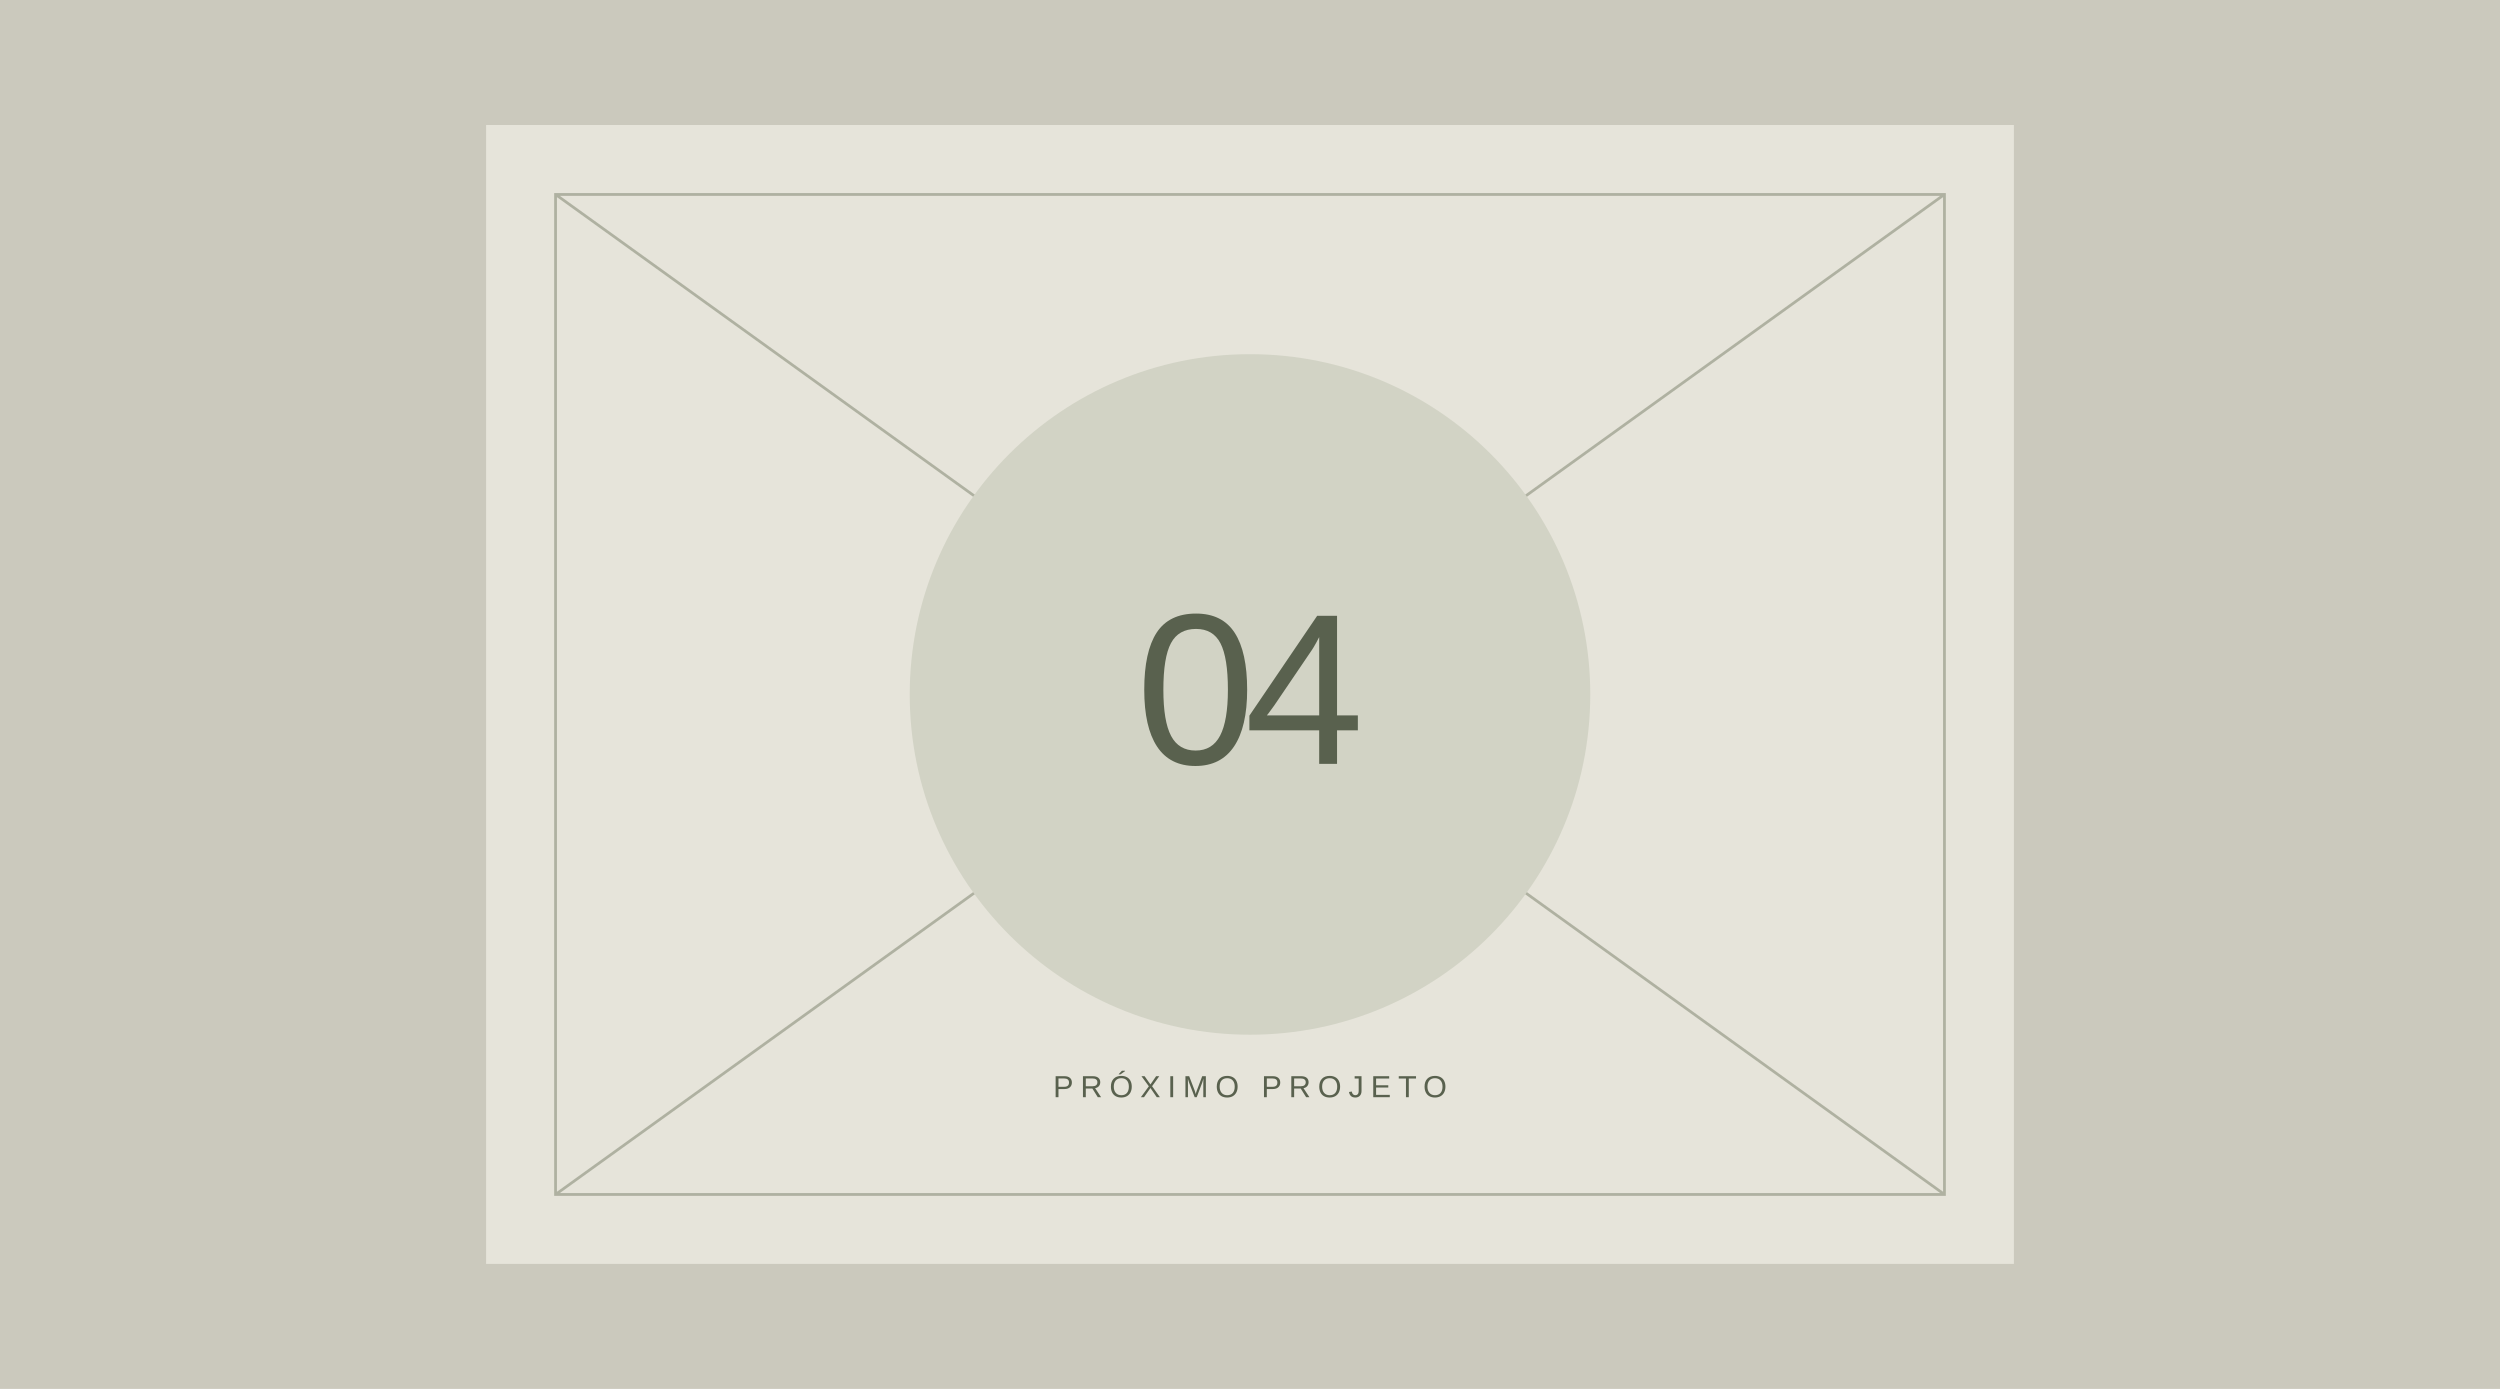
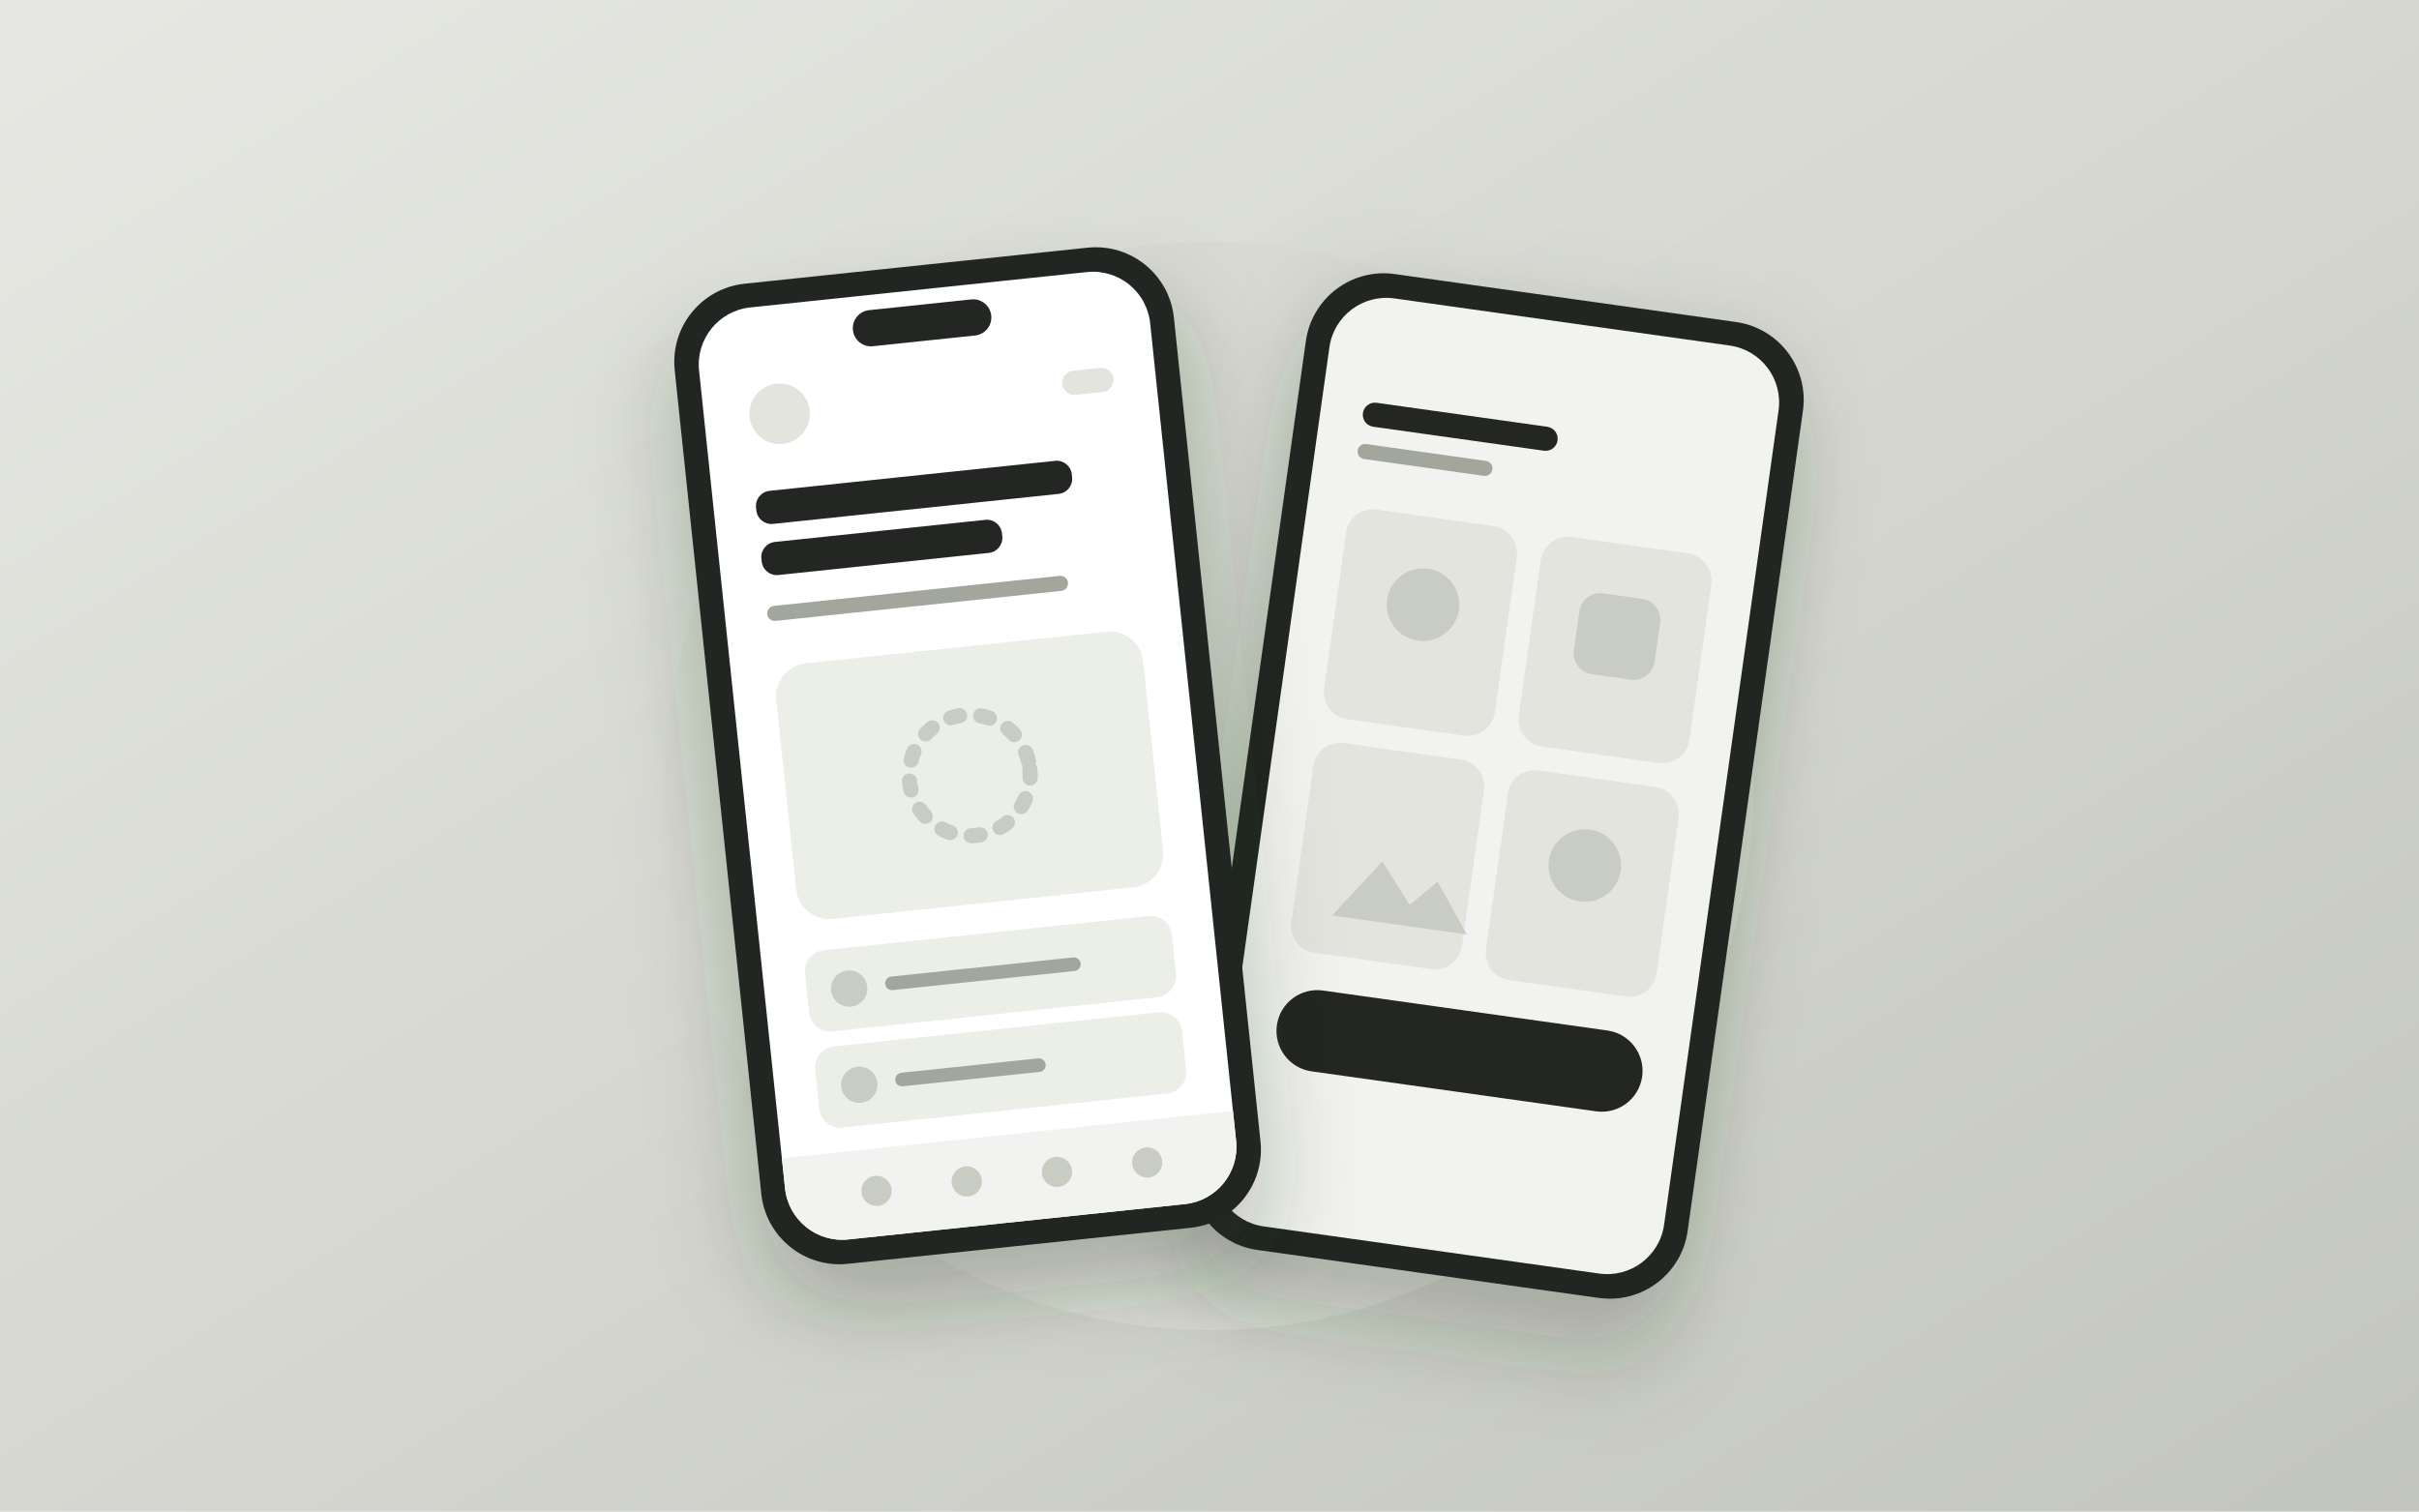
- <svg xmlns="http://www.w3.org/2000/svg" width="1800" height="1000" viewBox="0 0 1800 1000">
-   <path fill="#cbc9bd" d="M0 0h1800v1000H0z" />
-   <path fill="#e6e4da" d="M350 90h1100v820H350z" />
-   <path fill="none" stroke="#afb1a1" stroke-width="2" d="M400 140h1000v720H400zM400 140l1000 720M1400 140L400 860" />
-   <circle cx="900" cy="500" r="245" fill="#d2d3c5" />
-   <text x="900" y="550" text-anchor="middle" font-family="Arial,sans-serif" font-size="155" letter-spacing="-8" fill="#59614e">04</text>
-   <text x="900" y="790" text-anchor="middle" font-family="Arial,sans-serif" font-size="22" letter-spacing="5" fill="#59614e">PRÓXIMO PROJETO</text>
+ <svg xmlns="http://www.w3.org/2000/svg" width="1600" height="1000" viewBox="0 0 1600 1000">
+   <defs>
+     <linearGradient id="bg" x2="1" y2="1">
+       <stop stop-color="#e7e8e3" />
+       <stop offset="1" stop-color="#c3c6bd" />
+     </linearGradient>
+     <filter id="shadow" x="-30%" y="-20%" width="160%" height="150%">
+       <feDropShadow dx="0" dy="30" stdDeviation="30" flood-color="#2a2c27" flood-opacity=".26" />
+     </filter>
+     <clipPath id="a">
+       <rect x="-150" y="-310" width="300" height="620" rx="38" />
+     </clipPath>
+   </defs>
+   <rect width="1600" height="1000" fill="url(#bg)" />
+   <circle cx="800" cy="520" r="360" fill="#d7d9d2" />
+   <g transform="translate(990 520) rotate(8)">
+     <g filter="url(#shadow)">
+       <rect x="-166" y="-326" width="332" height="652" rx="52" fill="#242623" />
+     </g>
+     <g clip-path="url(#a)">
+       <rect x="-150" y="-310" width="300" height="620" fill="#f2f3f0" />
+       <rect x="-122" y="-240" width="130" height="16" rx="8" fill="#242623" />
+       <rect x="-122" y="-212" width="90" height="10" rx="5" fill="#a2a69c" />
+       <g fill="#e2e4dd">
+         <rect x="-122" y="-170" width="114" height="140" rx="18" />
+         <rect x="8" y="-170" width="114" height="140" rx="18" />
+         <rect x="-122" y="-14" width="114" height="140" rx="18" />
+         <rect x="8" y="-14" width="114" height="140" rx="18" />
+       </g>
+       <g fill="#c9ccc3">
+         <circle cx="-65" cy="-112" r="24" />
+         <rect x="38" y="-136" width="54" height="54" rx="14" />
+         <path d="M-96 100l28-40 22 26 16-18 24 32z" />
+         <circle cx="65" cy="44" r="24" />
+       </g>
+       <rect x="-122" y="150" width="244" height="54" rx="27" fill="#242623" />
+     </g>
+   </g>
+   <g transform="translate(640 500) rotate(-6)">
+     <g filter="url(#shadow)">
+       <rect x="-166" y="-326" width="332" height="652" rx="52" fill="#242623" />
+     </g>
+     <g clip-path="url(#a)">
+       <rect x="-150" y="-310" width="300" height="620" fill="#fff" />
+       <circle cx="-100" cy="-238" r="20" fill="#e2e4dd" />
+       <rect x="88" y="-246" width="34" height="16" rx="8" fill="#e2e4dd" />
+       <rect x="-122" y="-188" width="210" height="22" rx="10" fill="#242623" />
+       <rect x="-122" y="-154" width="160" height="22" rx="10" fill="#242623" />
+       <rect x="-122" y="-112" width="200" height="10" rx="5" fill="#a2a69c" />
+       <rect x="-122" y="-72" width="244" height="170" rx="22" fill="#eceee8" />
+       <circle cx="0" cy="13" r="40" fill="none" stroke="#c9ccc3" stroke-width="10" stroke-dasharray="6 14" stroke-linecap="round" />
+       <g fill="#eceee8">
+         <rect x="-122" y="118" width="244" height="54" rx="14" />
+         <rect x="-122" y="182" width="244" height="54" rx="14" />
+       </g>
+       <g fill="#c9ccc3">
+         <circle cx="-94" cy="145" r="12" />
+         <circle cx="-94" cy="209" r="12" />
+       </g>
+       <g fill="#a2a69c">
+         <rect x="-70" y="140" width="130" height="9" rx="4.5" />
+         <rect x="-70" y="204" width="100" height="9" rx="4.5" />
+       </g>
+       <rect x="-150" y="252" width="300" height="58" fill="#f2f3f0" />
+       <g fill="#c9ccc3">
+         <circle cx="-90" cy="280" r="10" />
+         <circle cx="-30" cy="280" r="10" />
+         <circle cx="30" cy="280" r="10" />
+         <circle cx="90" cy="280" r="10" />
+       </g>
+     </g>
+     <rect x="-46" y="-300" width="92" height="24" rx="12" fill="#242623" />
+   </g>
</svg>
